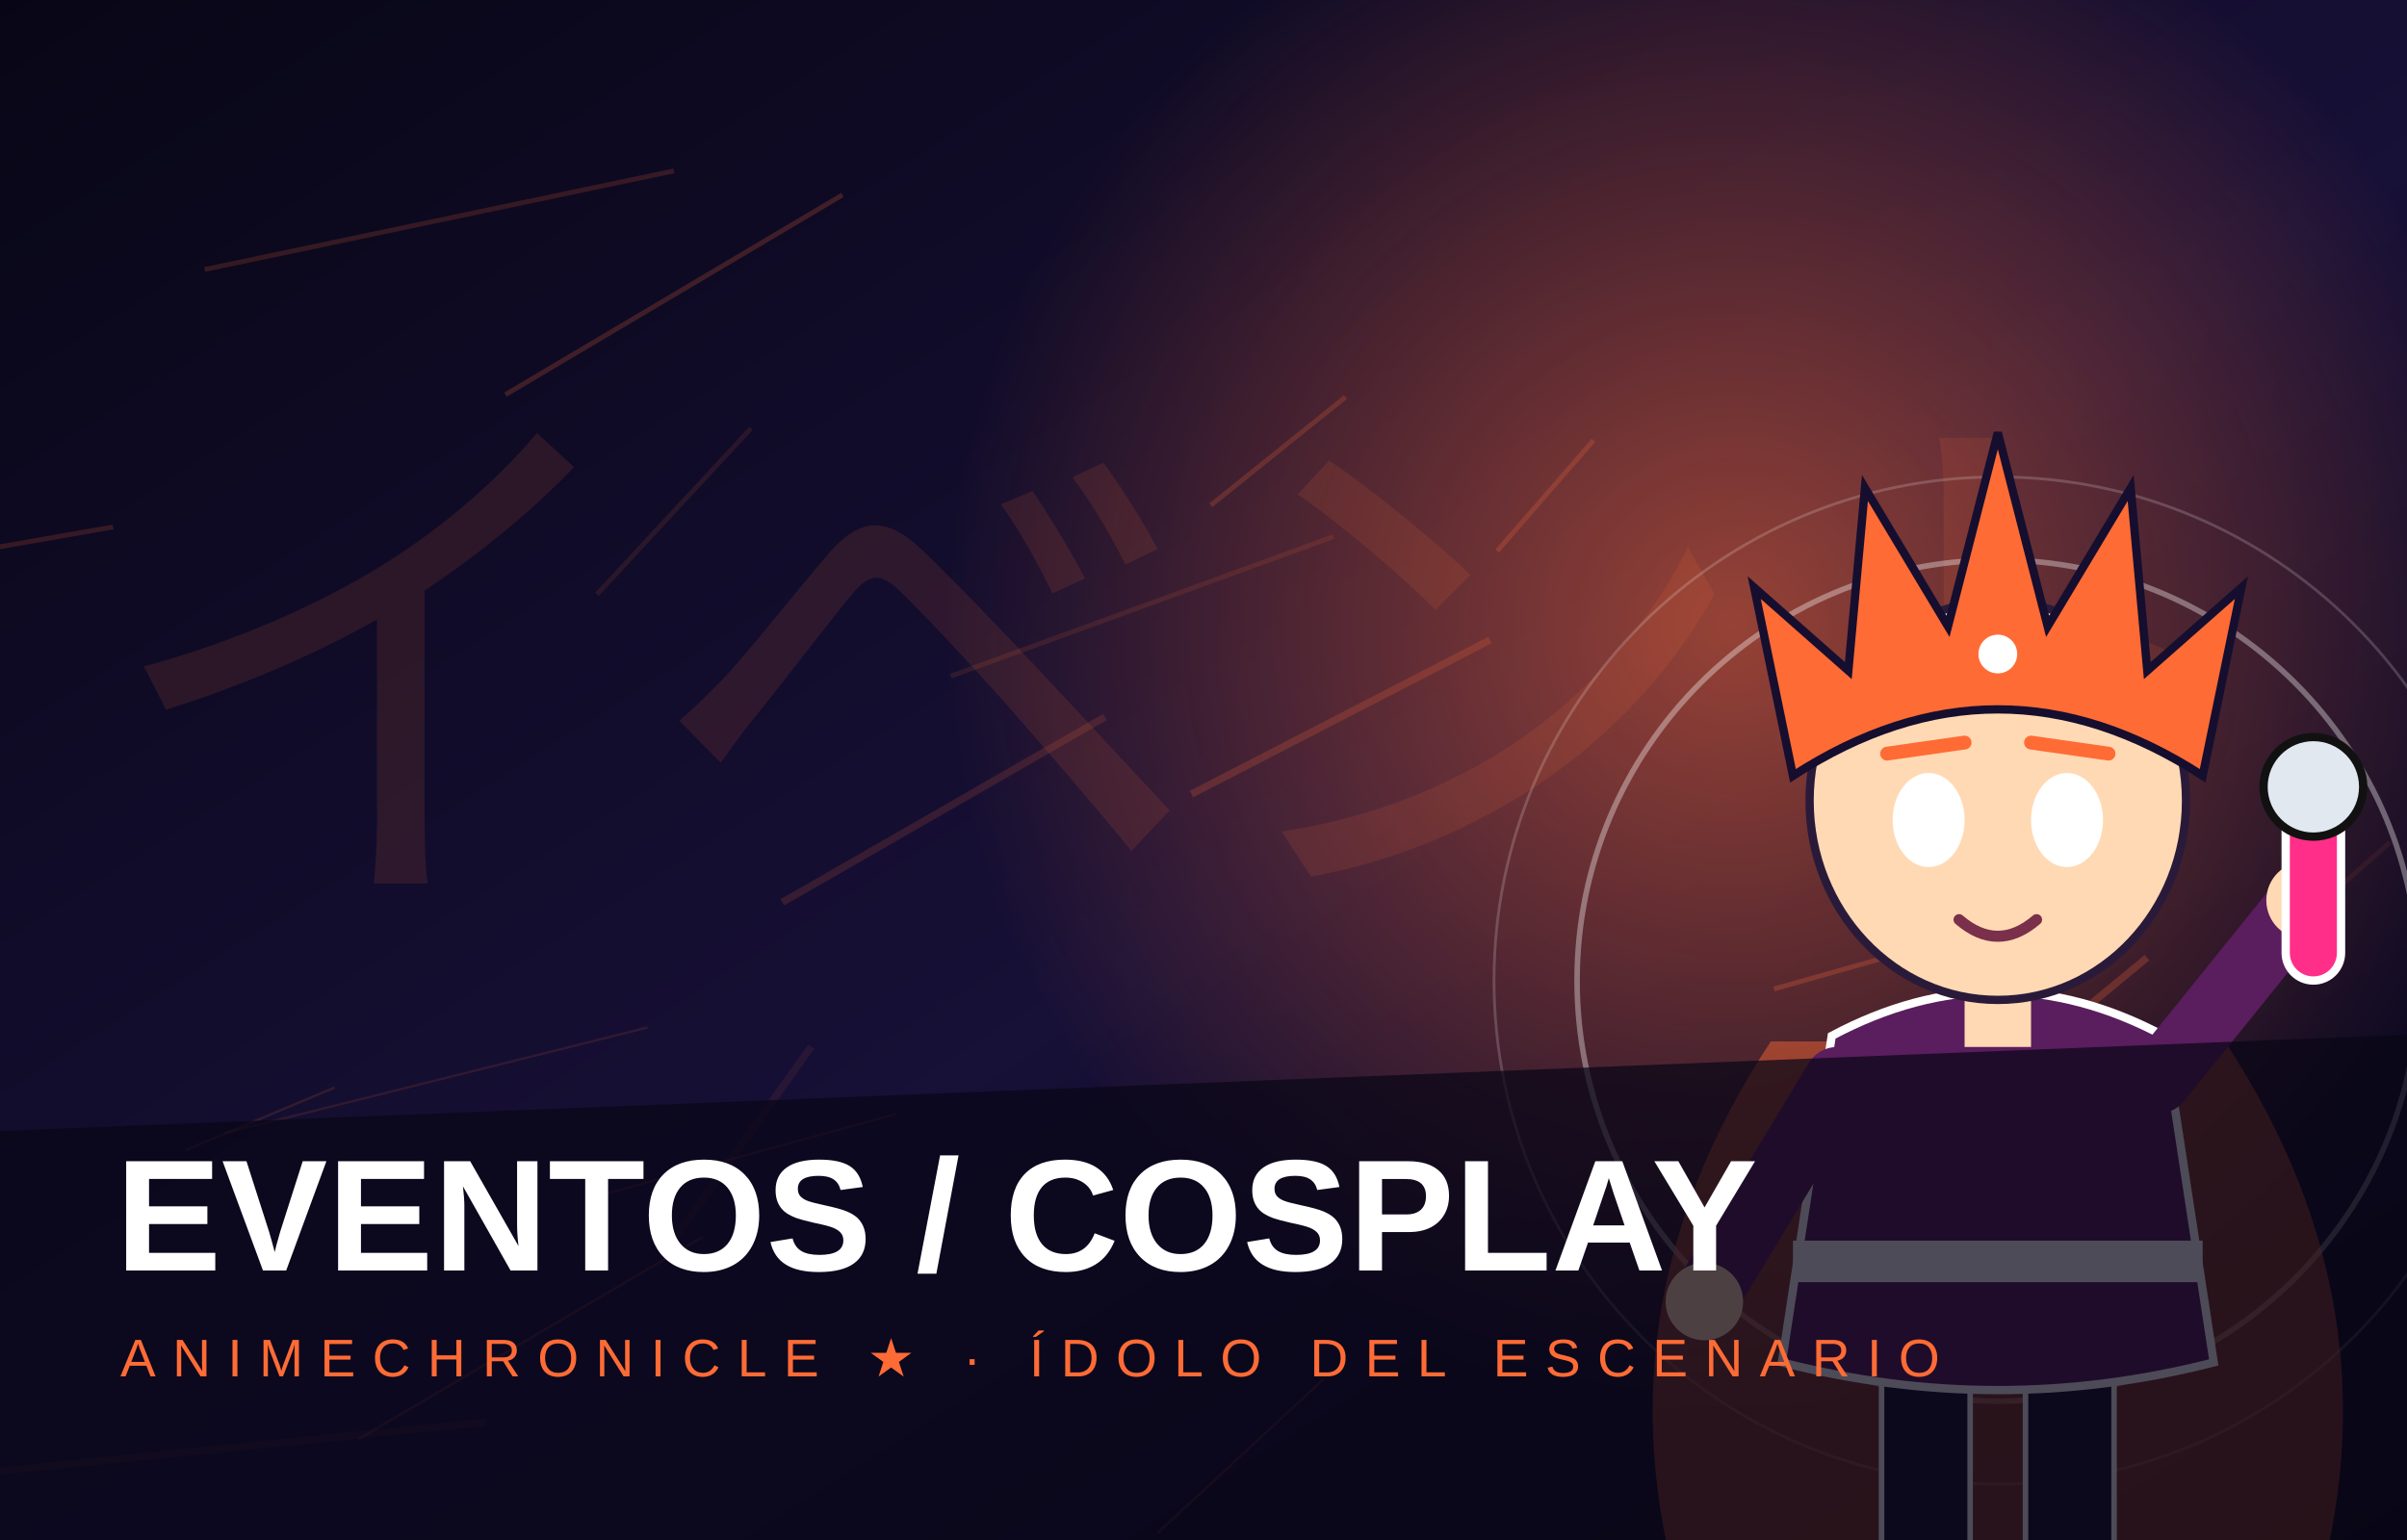
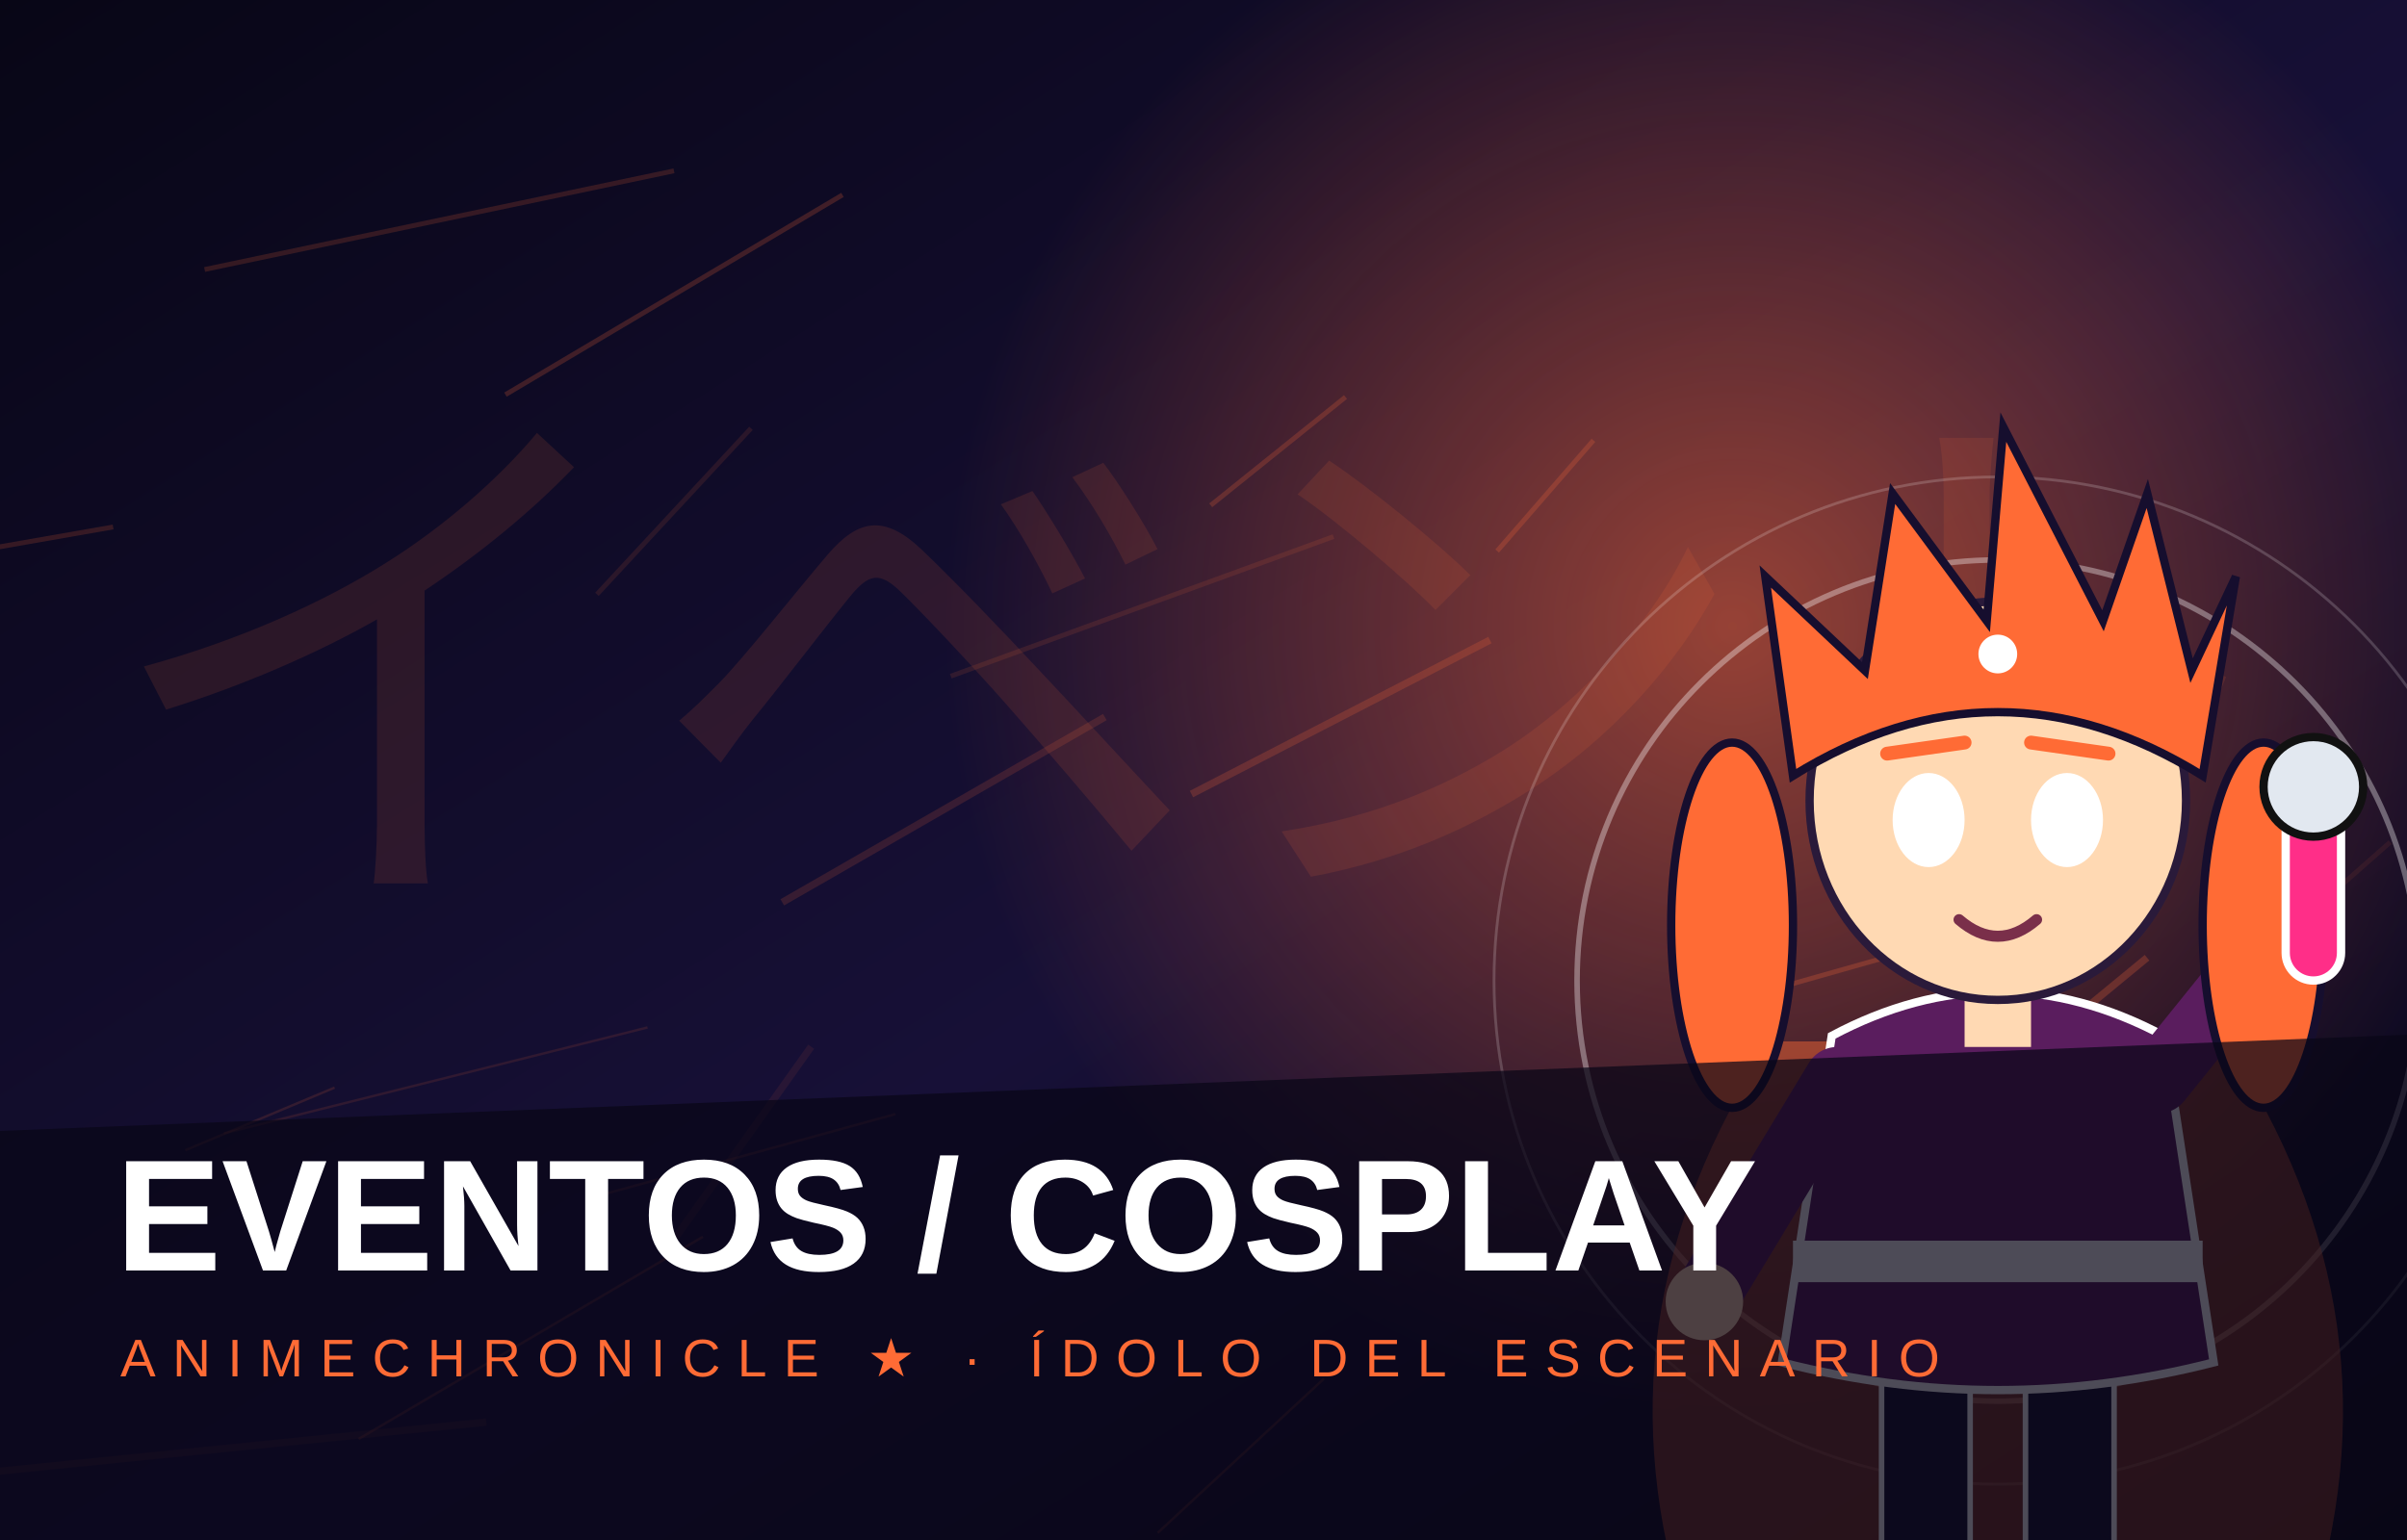
<svg xmlns="http://www.w3.org/2000/svg" width="1000" height="640" viewBox="0 0 1000 640">
  <defs>
    <linearGradient id="f" x1="0" y1="0" x2="1" y2="1">
      <stop offset="0" stop-color="#080616" />
      <stop offset=".55" stop-color="#171037" />
      <stop offset="1" stop-color="#080616" />
    </linearGradient>
    <radialGradient id="g">
      <stop offset="0" stop-color="#ff6b35" stop-opacity=".55" />
      <stop offset="1" stop-color="#ff6b35" stop-opacity="0" />
    </radialGradient>
  </defs>
  <rect width="1000" height="640" fill="url(#f)" />
  <circle cx="720" cy="260" r="330" fill="url(#g)" />
  <path d="M1098 2 l67 -49" stroke="#ff6b35" stroke-width="2" opacity="0.11" />
  <path d="M1080 471 l90 -44" stroke="#ff6b35" stroke-width="3" opacity="0.12" />
  <path d="M824 454 l68 -56" stroke="#ff6b35" stroke-width="3" opacity="0.24" />
  <path d="M77 478 l62 -26" stroke="#ff6b35" stroke-width="1" opacity="0.14" />
  <path d="M278 518 l59 -83" stroke="#ff6b35" stroke-width="3" opacity="0.08" />
  <path d="M495 330 l124 -64" stroke="#ff6b35" stroke-width="3" opacity="0.2" />
  <path d="M-36 615 l238 -24" stroke="#ff6b35" stroke-width="3" opacity="0.09" />
  <path d="M503 210 l56 -45" stroke="#ff6b35" stroke-width="2" opacity="0.21" />
  <path d="M252 496 l120 -33" stroke="#ff6b35" stroke-width="1" opacity="0.15" />
  <path d="M210 164 l140 -83" stroke="#ff6b35" stroke-width="2" opacity="0.21" />
  <path d="M900 432 l93 -82" stroke="#ff6b35" stroke-width="2" opacity="0.08" />
  <path d="M737 411 l152 -43" stroke="#ff6b35" stroke-width="2" opacity="0.24" />
  <path d="M325 375 l134 -77" stroke="#ff6b35" stroke-width="3" opacity="0.15" />
  <path d="M622 229 l40 -46" stroke="#ff6b35" stroke-width="2" opacity="0.22" />
  <path d="M93 471 l176 -44" stroke="#ff6b35" stroke-width="1" opacity="0.12" />
  <path d="M149 598 l143 -84" stroke="#ff6b35" stroke-width="1" opacity="0.19" />
  <path d="M85 112 l195 -41" stroke="#ff6b35" stroke-width="2" opacity="0.17" />
  <path d="M-78 22 l143 -77" stroke="#ff6b35" stroke-width="2" opacity="0.15" />
  <path d="M-96 244 l143 -25" stroke="#ff6b35" stroke-width="2" opacity="0.17" />
  <path d="M248 247 l64 -69" stroke="#ff6b35" stroke-width="2" opacity="0.11" />
  <path d="M481 637 l69 -64" stroke="#ff6b35" stroke-width="1" opacity="0.19" />
  <path d="M395 281 l159 -58" stroke="#ff6b35" stroke-width="2" opacity="0.12" />
  <text x="500" y="360" font-size="230" fill="#ff6b35" opacity=".12" text-anchor="middle" font-family="sans-serif">イベント</text>
  <g transform="translate(600,120) scale(1.15)">
    <g transform="scale(1.0)">
      <circle cx="200" cy="250" r="152" fill="none" stroke="#ffffff" stroke-width="2" opacity=".35" />
      <circle cx="200" cy="250" r="182" fill="none" stroke="#ffffff" stroke-width="1" opacity=".18" />
      <path d="M118 272 Q52 372 88 482 L312 482 Q348 372 282 272Z" fill="#ff6b35" opacity=".45" />
      <rect x="158" y="382" width="32" height="98" rx="10" fill="#15122f" stroke="#ffffff" stroke-width="2" />
      <rect x="210" y="382" width="32" height="98" rx="10" fill="#15122f" stroke="#ffffff" stroke-width="2" />
      <rect x="146" y="462" width="56" height="22" rx="7" fill="#ffffff" />
      <rect x="198" y="462" width="56" height="22" rx="7" fill="#ffffff" />
      <path d="M140 270 Q200 238 260 270 L278 388 Q200 408 122 388Z" fill="#5a1d5e" stroke="#ffffff" stroke-width="3" />
      <rect x="126" y="344" width="148" height="15" fill="#ffffff" />
      <path d="M142 286 L96 362" stroke="#5a1d5e" stroke-width="24" stroke-linecap="round" />
      <path d="M258 286 L308 224" stroke="#5a1d5e" stroke-width="24" stroke-linecap="round" />
      <circle cx="94" cy="366" r="14" fill="#ffd9b3" />
      <circle cx="311" cy="221" r="14" fill="#ffd9b3" />
      <rect x="188" y="248" width="24" height="26" fill="#ffd9b3" />
      <ellipse cx="200" cy="185" rx="68" ry="72" fill="#ffd9b3" stroke="#2a1a3a" stroke-width="3" />
-       <path d="M126 176 L112 108 L146 138 L152 72 L182 122 L200 52 L218 122 L248 72 L254 138 L288 108 L274 176 Q200 128 126 176Z" fill="#ff6b35" stroke="#160e2e" stroke-width="3" />
+       <path d="M126 176 L116 104 L152 138 L162 74 L196 120 L202 50 L238 120 L254 74 L270 138 L286 104 L274 176 Q200 130 126 176Z" fill="#ff6b35" stroke="#160e2e" stroke-width="3" />
+       <ellipse cx="104" cy="230" rx="22" ry="66" fill="#ff6b35" stroke="#160e2e" stroke-width="3" />
+       <ellipse cx="296" cy="230" rx="22" ry="66" fill="#ff6b35" stroke="#160e2e" stroke-width="3" />
      <ellipse cx="175" cy="192" rx="13" ry="17" fill="#fff" />
      <ellipse cx="225" cy="192" rx="13" ry="17" fill="#fff" />
      <circle cx="177" cy="194" r="7" fill="#ffffff" />
      <circle cx="227" cy="194" r="7" fill="#ffffff" />
      <circle cx="180" cy="190" r="2.5" fill="#fff" />
      <circle cx="230" cy="190" r="2.5" fill="#fff" />
      <path d="M160 168 L188 164 M212 164 L240 168" stroke="#ff6b35" stroke-width="5" stroke-linecap="round" />
      <path d="M186 228 Q200 240 214 228" fill="none" stroke="#7a2f4a" stroke-width="4" stroke-linecap="round" />
      <circle cx="200" cy="132" r="7" fill="#ffffff" />
      <rect x="304" y="186" width="20" height="64" rx="10" fill="#ff2e88" stroke="#fff" stroke-width="3" />
      <circle cx="314" cy="180" r="18" fill="#e2e8f0" stroke="#111" stroke-width="3" />
    </g>
  </g>
  <path d="M0 470 L1000 430 L1000 640 L0 640Z" fill="#080616" opacity=".72" />
  <text x="48" y="528" font-size="66" font-weight="900" fill="#fff" font-family="Arial,sans-serif">EVENTOS / COSPLAY</text>
  <text x="50" y="572" font-size="22" letter-spacing="7" fill="#ff6b35" font-family="Arial,sans-serif">ANIMECHRONICLE ★ · ÍDOLO DEL ESCENARIO</text>
</svg>
